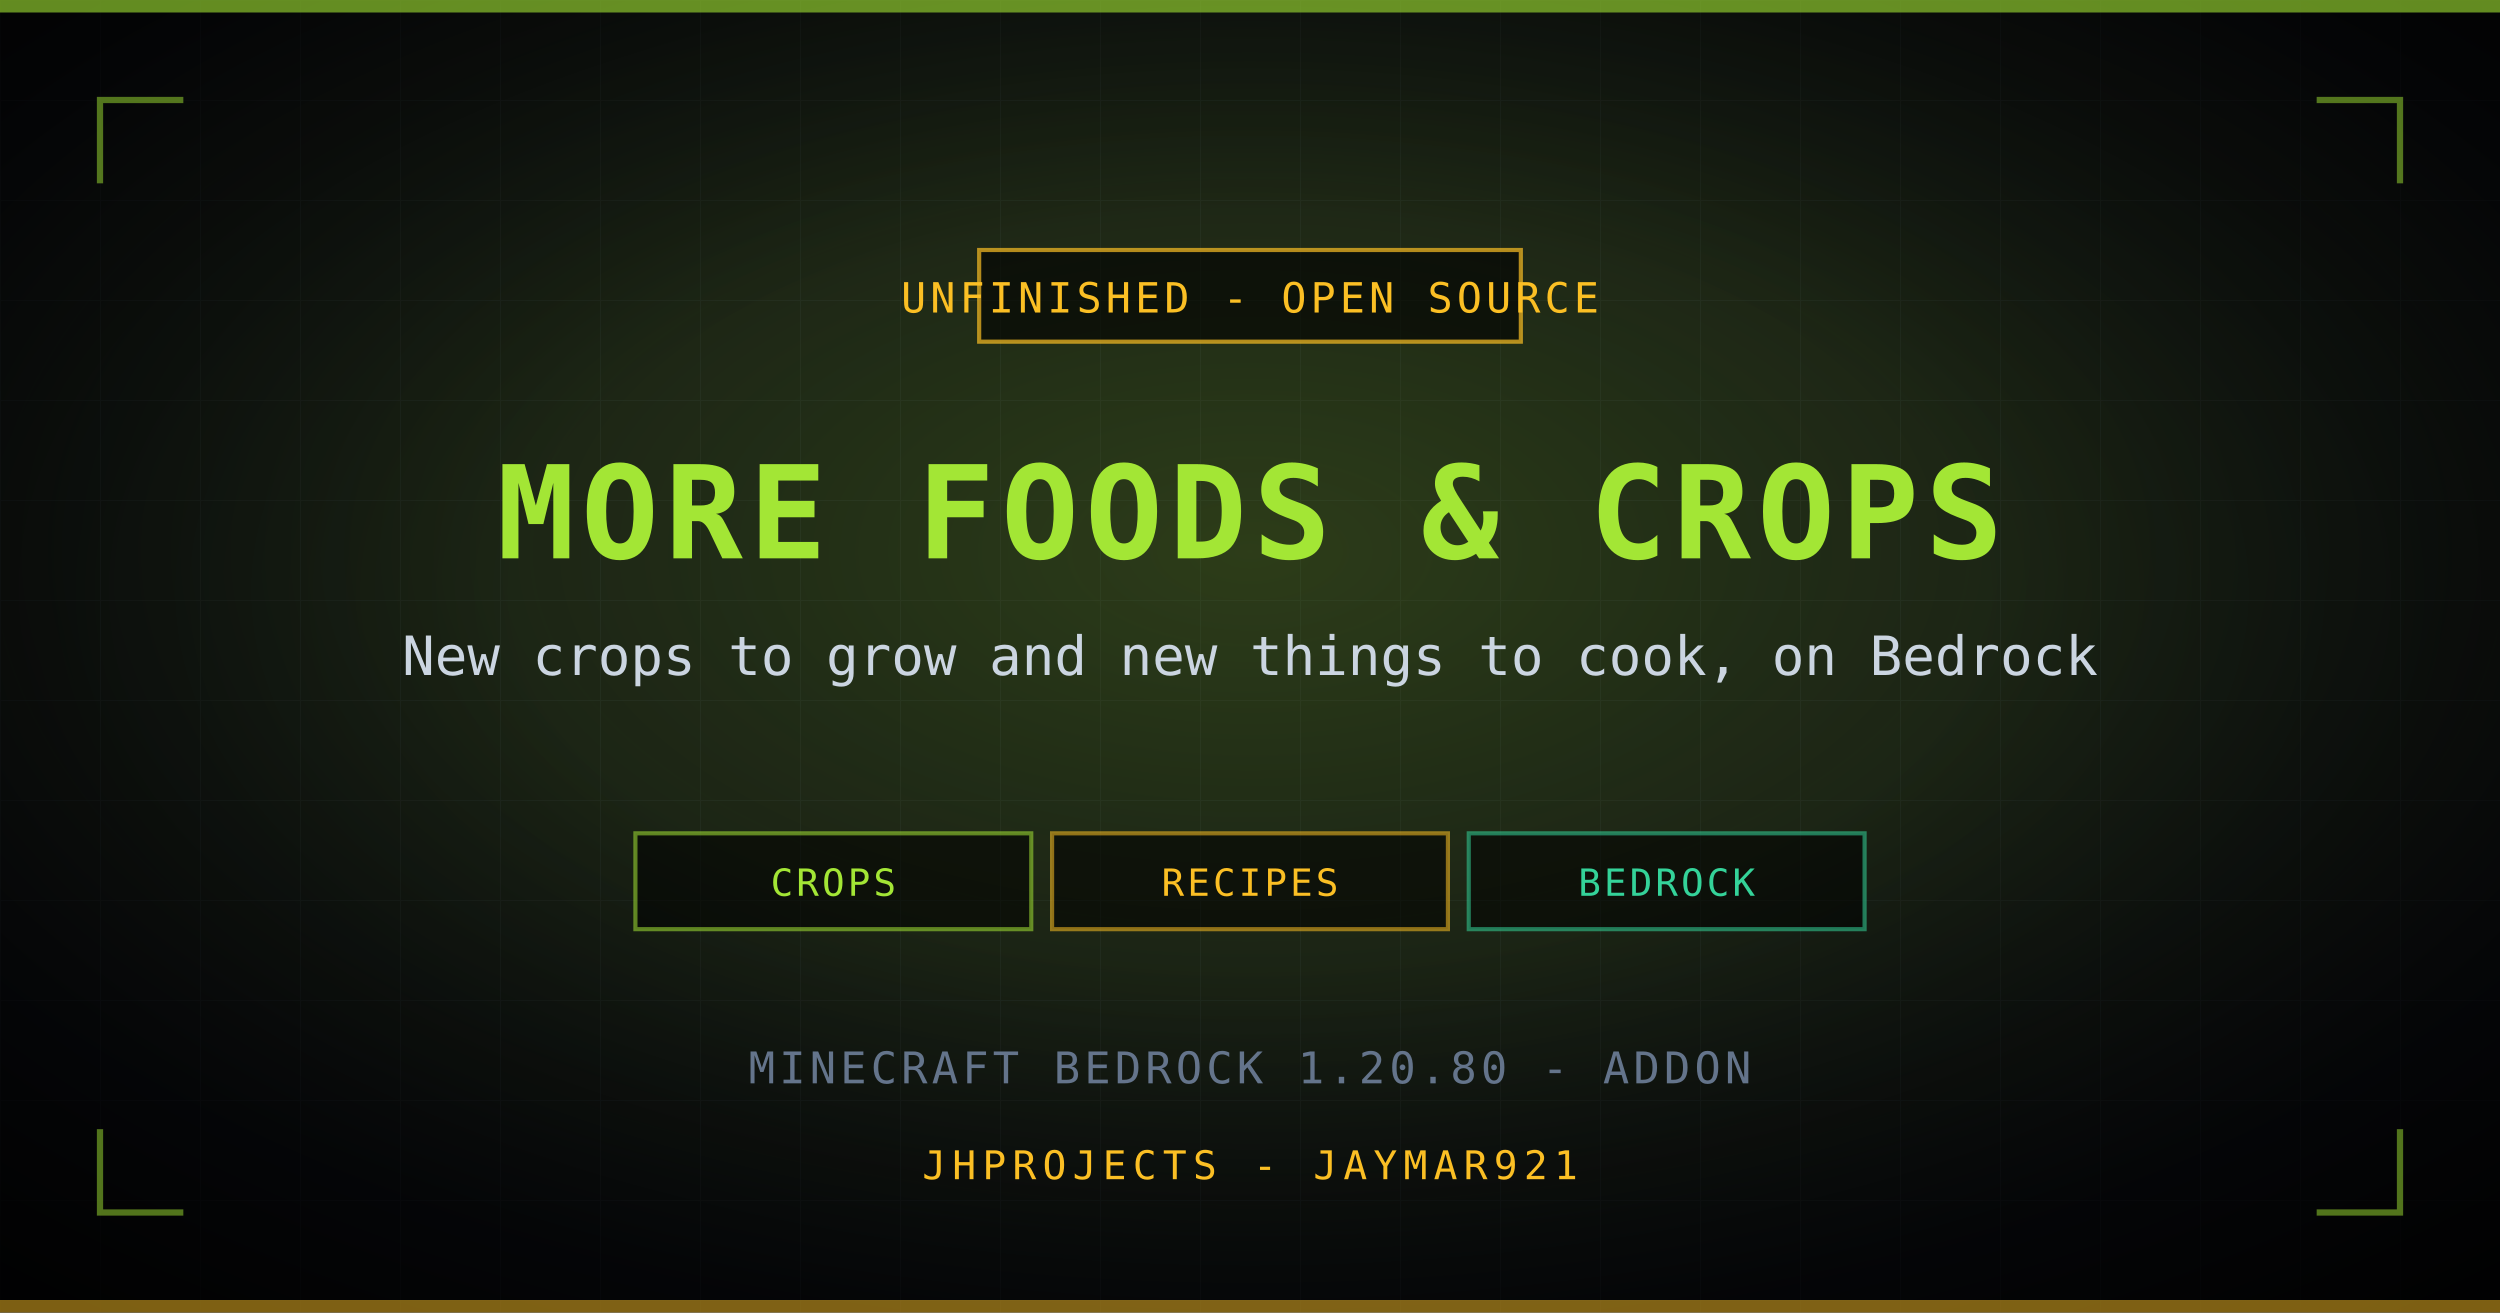
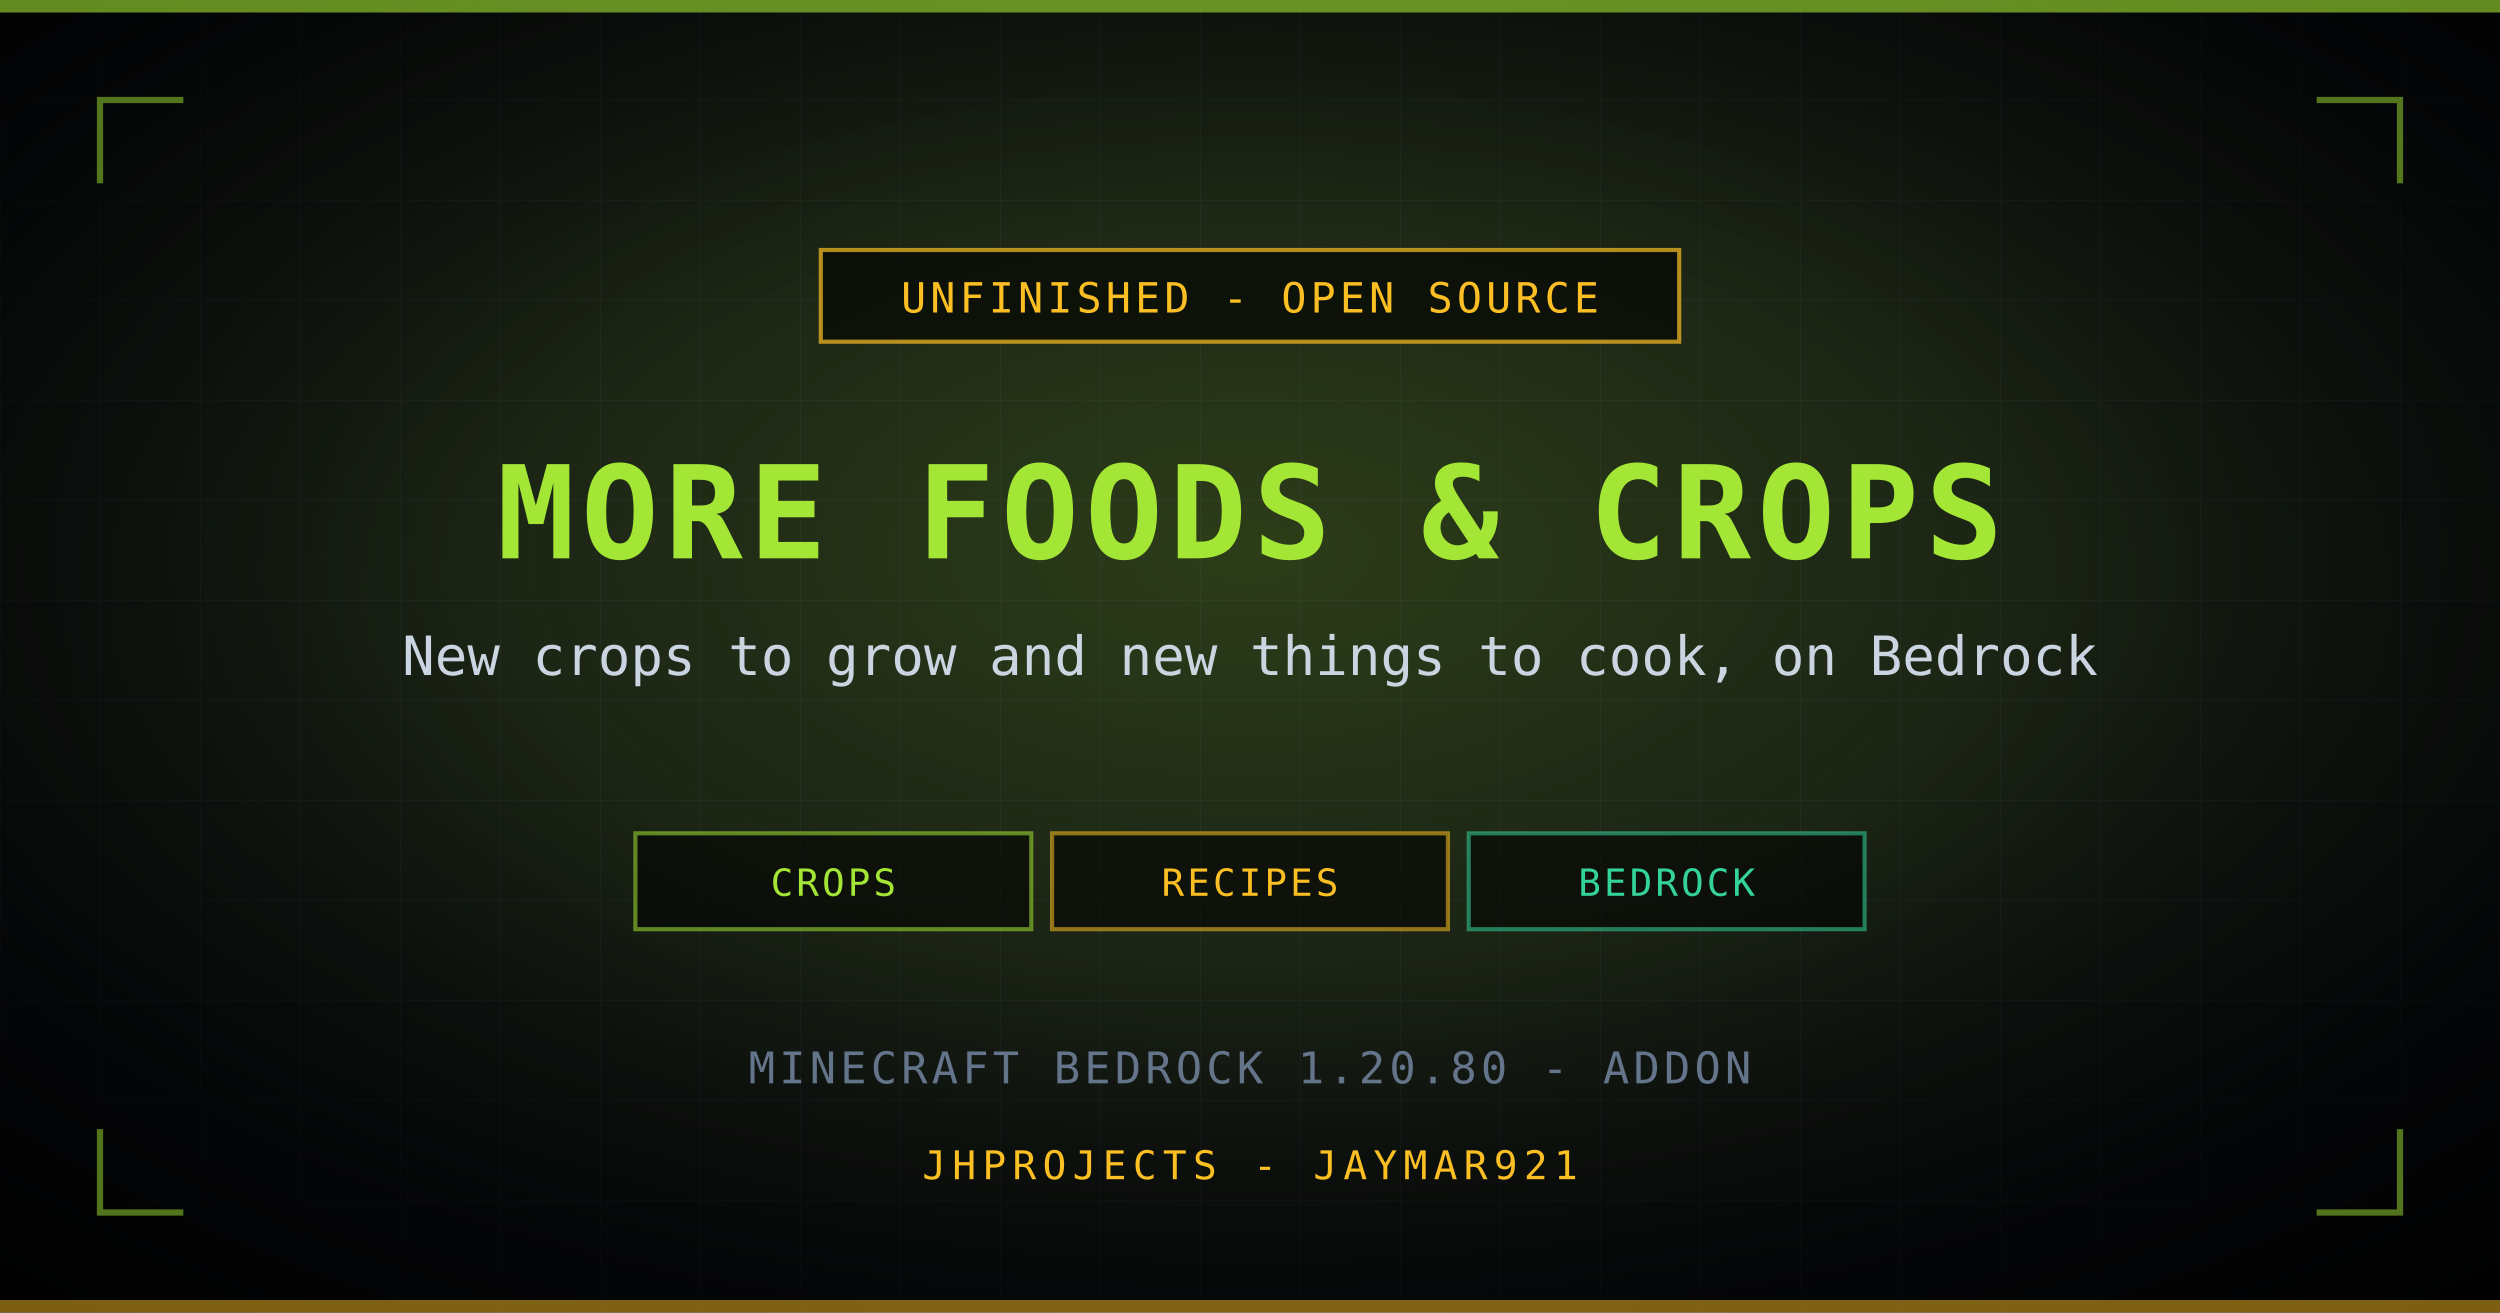
<svg xmlns="http://www.w3.org/2000/svg" viewBox="0 0 1200 630" width="1200" height="630">
  <defs>
    <pattern id="ogrid" width="48" height="48" patternUnits="userSpaceOnUse">
      <path d="M48 0H0V48" fill="none" stroke="#94a3b8" stroke-opacity="0.06" />
    </pattern>
    <radialGradient id="oglow" cx="50%" cy="42%" r="60%">
      <stop offset="0%" stop-color="#a3e635" stop-opacity="0.22" />
      <stop offset="100%" stop-color="#a3e635" stop-opacity="0" />
    </radialGradient>
    <radialGradient id="ovig" cx="50%" cy="45%" r="72%">
      <stop offset="40%" stop-color="#000" stop-opacity="0" />
      <stop offset="100%" stop-color="#000" stop-opacity="0.9" />
    </radialGradient>
  </defs>
  <rect x="0" y="0" width="1200" height="630" fill="#0b0d11" fill-opacity="1" />
  <rect x="0" y="0" width="1200" height="630" fill="url(#ogrid)" fill-opacity="1" />
  <rect x="0" y="0" width="1200" height="630" fill="url(#oglow)" fill-opacity="1" />
  <rect x="0" y="0" width="1200" height="630" fill="url(#ovig)" fill-opacity="1" />
  <path d="M48 88V48H88" fill="none" stroke="#a3e635" stroke-width="3" stroke-opacity="0.5" />
  <path d="M1112 48H1152V88" fill="none" stroke="#a3e635" stroke-width="3" stroke-opacity="0.5" />
  <path d="M48 542V582H88" fill="none" stroke="#a3e635" stroke-width="3" stroke-opacity="0.5" />
  <path d="M1112 582H1152V542" fill="none" stroke="#a3e635" stroke-width="3" stroke-opacity="0.5" />
-   <rect x="470" y="120" width="260" height="44" fill="rgba(0,0,0,0.6)" fill-opacity="1" stroke="#fbbf24" stroke-opacity="0.7" stroke-width="2" />
+   <rect x="394" y="120" width="412" height="44" fill="rgba(0,0,0,0.6)" fill-opacity="1" stroke="#fbbf24" stroke-opacity="0.7" stroke-width="2" />
  <text x="600" y="150" font-family="ui-monospace,'Cascadia Mono',Consolas,'DejaVu Sans Mono',monospace" font-size="20" font-weight="400" fill="#fbbf24" fill-opacity="1" text-anchor="middle" letter-spacing="2">UNFINISHED  -  OPEN SOURCE</text>
  <text x="600" y="268" font-family="ui-monospace,'Cascadia Mono',Consolas,'DejaVu Sans Mono',monospace" font-size="62" font-weight="700" fill="#a3e635" fill-opacity="1" text-anchor="middle" letter-spacing="3">MORE FOODS &amp; CROPS</text>
  <text x="600" y="324" font-family="ui-monospace,'Cascadia Mono',Consolas,'DejaVu Sans Mono',monospace" font-size="26" font-weight="400" fill="#cbd5e1" fill-opacity="1" text-anchor="middle">New crops to grow and new things to cook, on Bedrock</text>
  <rect x="305" y="400" width="190" height="46" fill="rgba(0,0,0,0.55)" fill-opacity="1" stroke="#a3e635" stroke-opacity="0.55" stroke-width="2" />
  <text x="400" y="430" font-family="ui-monospace,'Cascadia Mono',Consolas,'DejaVu Sans Mono',monospace" font-size="18" font-weight="400" fill="#a3e635" fill-opacity="1" text-anchor="middle" letter-spacing="1.5">CROPS</text>
  <rect x="505" y="400" width="190" height="46" fill="rgba(0,0,0,0.55)" fill-opacity="1" stroke="#fbbf24" stroke-opacity="0.55" stroke-width="2" />
  <text x="600" y="430" font-family="ui-monospace,'Cascadia Mono',Consolas,'DejaVu Sans Mono',monospace" font-size="18" font-weight="400" fill="#fbbf24" fill-opacity="1" text-anchor="middle" letter-spacing="1.5">RECIPES</text>
  <rect x="705" y="400" width="190" height="46" fill="rgba(0,0,0,0.55)" fill-opacity="1" stroke="#34d399" stroke-opacity="0.55" stroke-width="2" />
  <text x="800" y="430" font-family="ui-monospace,'Cascadia Mono',Consolas,'DejaVu Sans Mono',monospace" font-size="18" font-weight="400" fill="#34d399" fill-opacity="1" text-anchor="middle" letter-spacing="1.5">BEDROCK</text>
  <text x="600" y="520" font-family="ui-monospace,'Cascadia Mono',Consolas,'DejaVu Sans Mono',monospace" font-size="21" font-weight="400" fill="#64748b" fill-opacity="1" text-anchor="middle" letter-spacing="2">MINECRAFT BEDROCK 1.20.80  -  ADDON</text>
  <text x="600" y="566" font-family="ui-monospace,'Cascadia Mono',Consolas,'DejaVu Sans Mono',monospace" font-size="19" font-weight="400" fill="#fbbf24" fill-opacity="1" text-anchor="middle" letter-spacing="3">JHPROJECTS  -  JAYMAR921</text>
  <rect x="0" y="0" width="1200" height="6" fill="#a3e635" fill-opacity="0.6" />
  <rect x="0" y="624" width="1200" height="6" fill="#fbbf24" fill-opacity="0.5" />
</svg>
